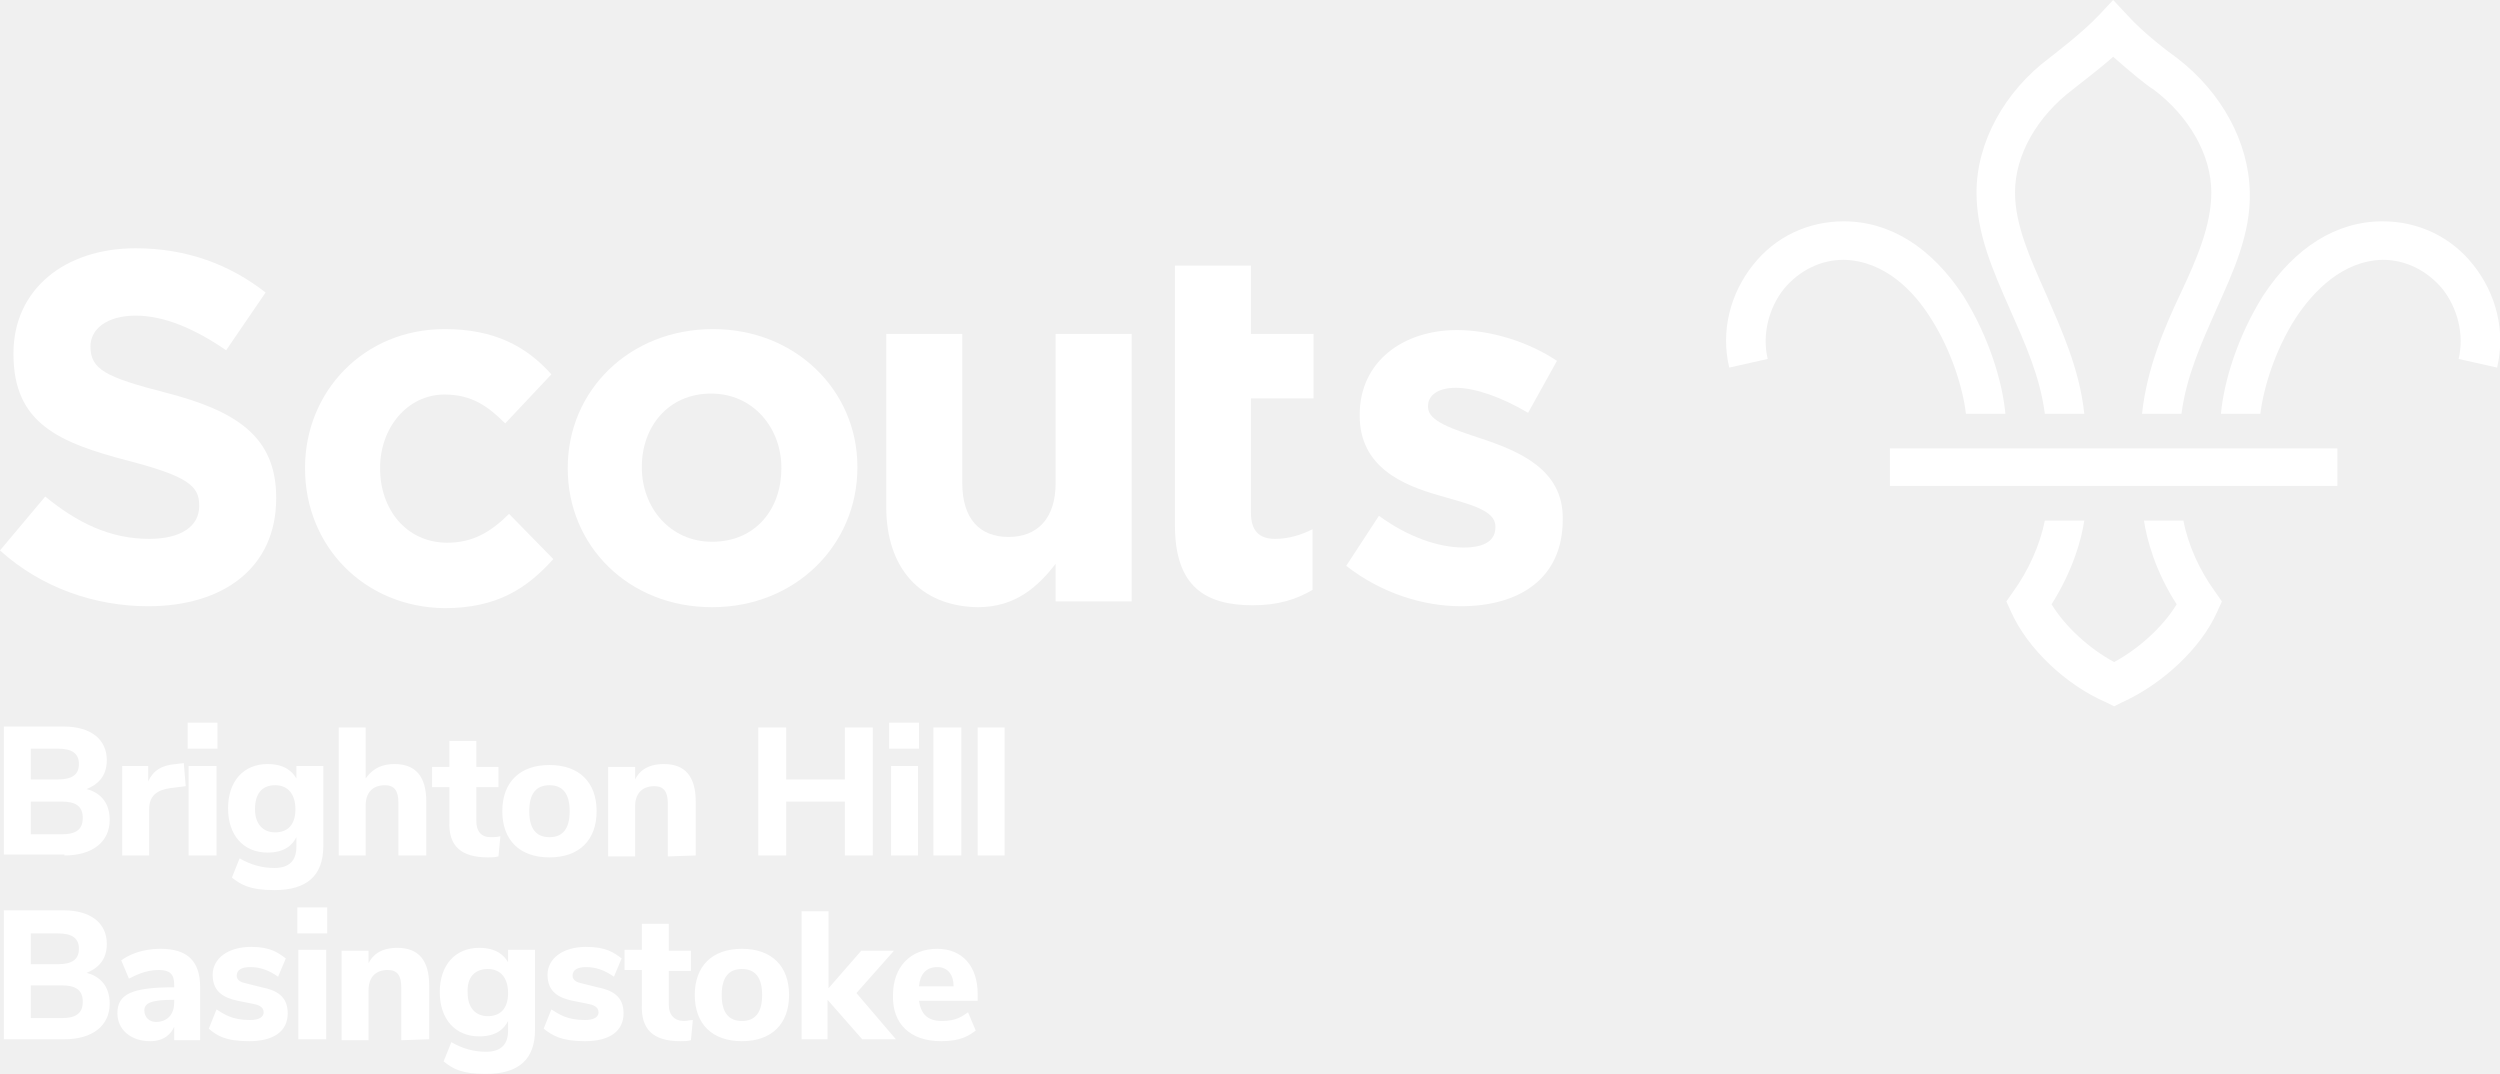
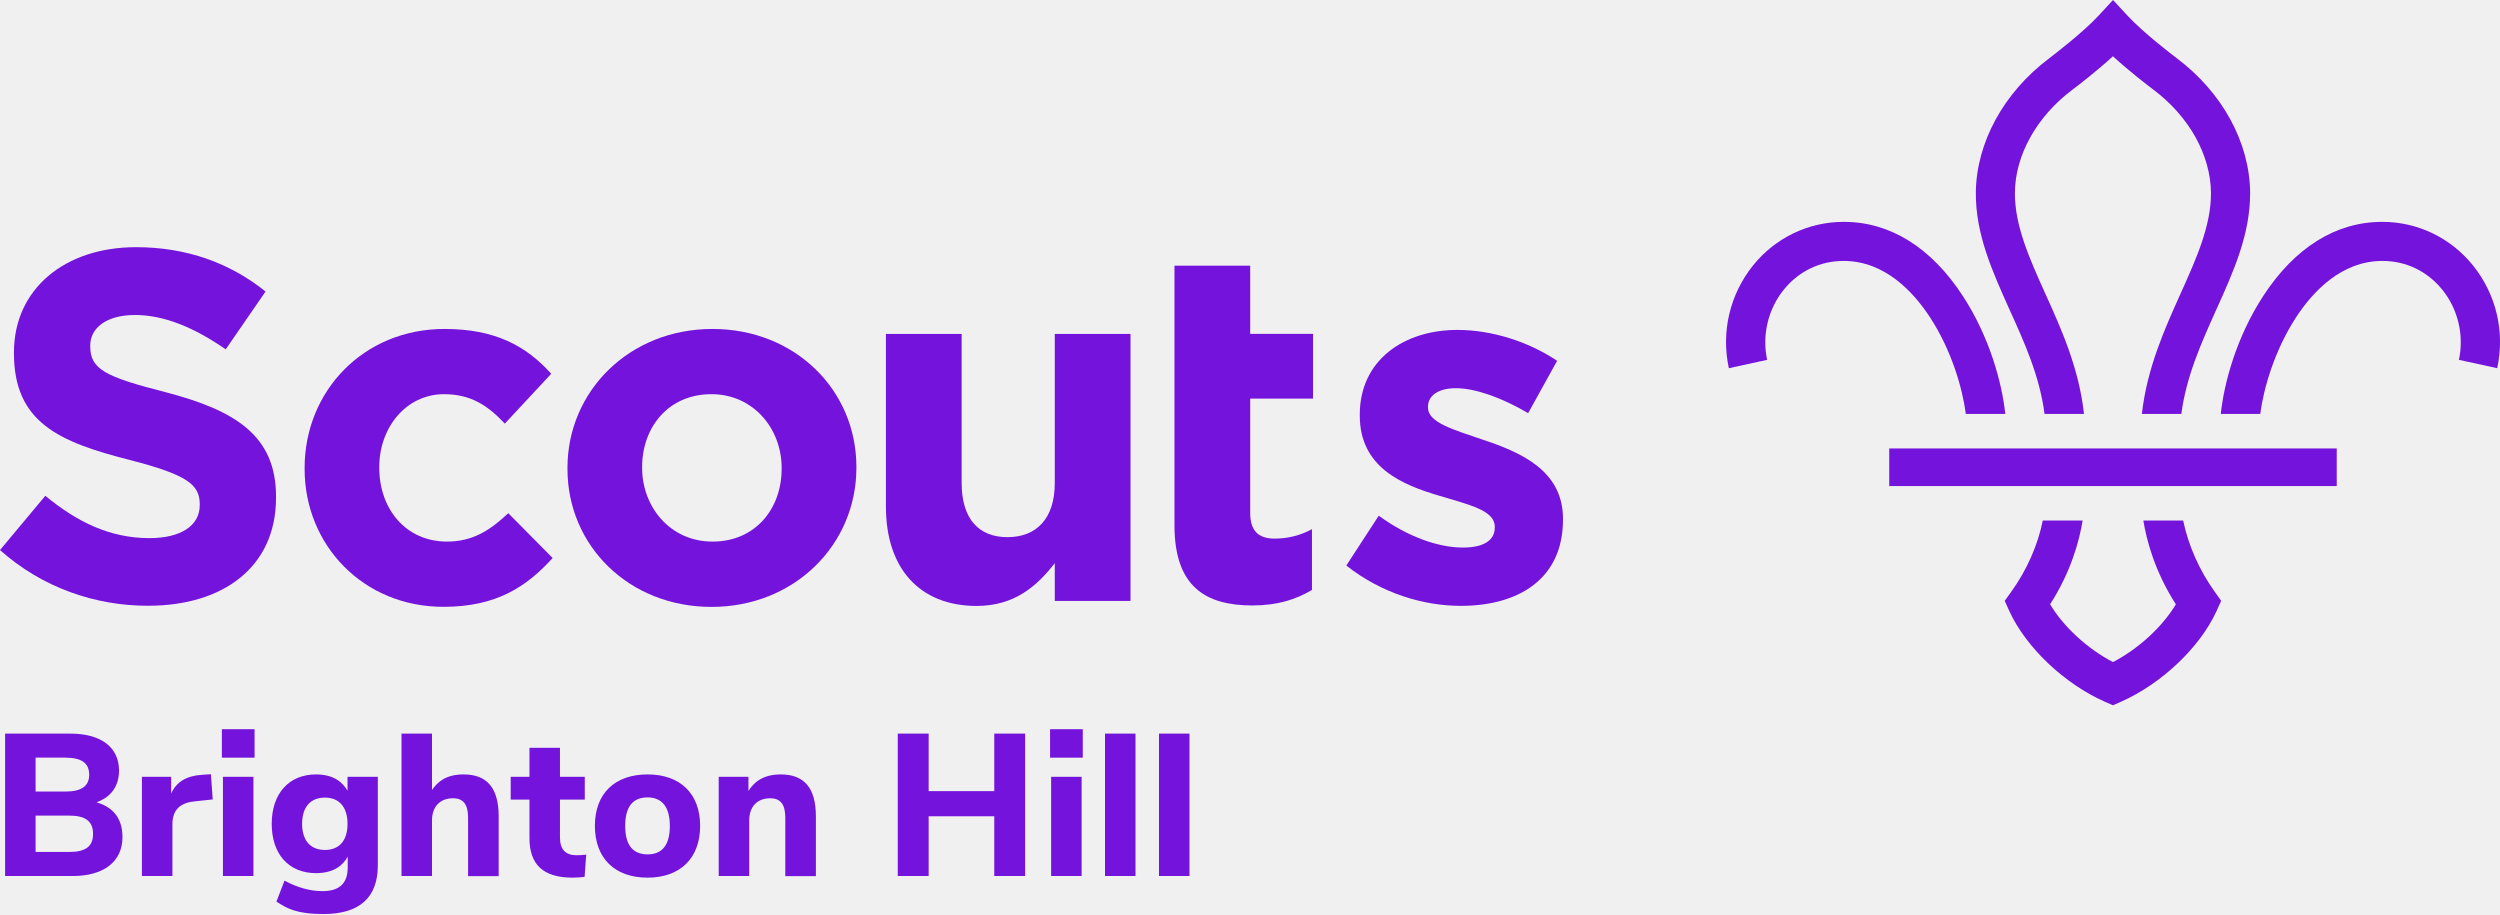
- <svg xmlns="http://www.w3.org/2000/svg" version="1.1" id="Layer_1" x="0px" y="0px" viewBox="0 0 259.8 111.6" style="enable-background:new 0 0 259.8 111.6;" xml:space="preserve">
+ <svg xmlns="http://www.w3.org/2000/svg" version="1.1" id="Layer_1" x="0px" y="0px" viewBox="0 0 259.84 95" style="enable-background:new 0 0 259.84 95;" xml:space="preserve">
  <style type="text/css">
- 	.st0{fill:white;}
+ 	.st0{fill:#7413DC;}
</style>
  <g>
-     <path class="st0" d="M0,57.2l4.7-5.6c3.3,2.7,6.7,4.4,10.8,4.4c3.3,0,5.2-1.3,5.2-3.4v-0.1c0-2-1.2-3-7.3-4.6   c-7.3-1.9-12-3.9-12-11.1v-0.1c0-6.6,5.3-10.9,12.7-10.9c5.3,0,9.8,1.7,13.5,4.6l-4.1,6c-3.2-2.2-6.4-3.6-9.4-3.6s-4.7,1.4-4.7,3.2   V36c0,2.4,1.6,3.2,7.8,4.8c7.4,1.9,11.5,4.6,11.5,10.9v0.1c0,7.2-5.5,11.2-13.3,11.2C9.9,63,4.3,61.1,0,57.2" />
-     <path class="st0" d="M31.7,48.7v-0.1c0-7.9,6.1-14.4,14.5-14.4c5.2,0,8.5,1.8,11.1,4.7L52.5,44C50.7,42.2,49,41,46.2,41   c-3.9,0-6.7,3.5-6.7,7.6v0.1c0,4.2,2.7,7.7,7,7.7c2.6,0,4.5-1.1,6.4-3l4.6,4.7c-2.7,3-5.8,5.1-11.3,5.1   C37.8,63.1,31.7,56.7,31.7,48.7" />
-     <path class="st0" d="M81.2,48.7v-0.1c0-4.1-2.9-7.7-7.3-7.7c-4.5,0-7.2,3.5-7.2,7.6v0.1c0,4.1,2.9,7.7,7.3,7.7   C78.6,56.3,81.2,52.8,81.2,48.7 M59,48.7v-0.1c0-8,6.4-14.4,15.1-14.4c8.6,0,15,6.4,15,14.3v0.1c0,8-6.4,14.5-15.1,14.5   C65.3,63.1,59,56.7,59,48.7" />
-     <path class="st0" d="M92.1,52.7v-18h7.9v15.5c0,3.7,1.8,5.6,4.8,5.6s4.9-1.9,4.9-5.6V34.7h7.9v27.8h-7.9v-3.9   c-1.8,2.3-4.1,4.5-8.1,4.5C95.6,63,92.1,59,92.1,52.7" />
-     <path class="st0" d="M122.1,54.6v-27h7.9v7.1h6.5v6.7h-6.5v11.9c0,1.8,0.8,2.7,2.5,2.7c1.4,0,2.7-0.4,3.9-1v6.3   c-1.7,1-3.6,1.6-6.2,1.6C125.3,62.9,122.1,61,122.1,54.6" />
-     <path class="st0" d="M139.9,58.8l3.4-5.2c3,2.2,6.2,3.3,8.8,3.3c2.3,0,3.3-0.8,3.3-2.1v-0.1c0-1.7-2.7-2.3-5.8-3.2   c-3.9-1.1-8.3-3-8.3-8.3v-0.1c0-5.6,4.6-8.8,10.1-8.8c3.5,0,7.4,1.2,10.4,3.2l-3,5.4c-2.7-1.6-5.5-2.6-7.5-2.6   c-1.9,0-2.9,0.8-2.9,1.9v0.1c0,1.5,2.6,2.3,5.6,3.3c3.9,1.3,8.4,3.2,8.4,8.2V54c0,6.2-4.6,9-10.6,9C148,63,143.6,61.7,139.9,58.8" />
-     <path class="st0" d="M200.6,33c2.2,3.4,3.4,7.4,3.7,10h4.1c-0.3-3.3-1.7-8-4.4-12.3c-3.3-5-7.6-7.7-12.4-7.7h0   c-3.7,0-7.1,1.6-9.4,4.5c-2.4,3-3.4,6.9-2.5,10.7l4-0.9c-0.6-2.5,0.1-5.3,1.7-7.3c1.6-1.9,3.8-3,6.2-3h0   C195.9,27.1,198.9,30.3,200.6,33" />
-     <path class="st0" d="M230.2,61.5c-1.6-2.2-2.8-4.8-3.3-7.4h-4.1c0.3,2,1.2,5.3,3.4,8.7c-1.4,2.3-3.9,4.6-6.5,6c0,0,0,0,0,0l0,0   c-2.6-1.4-5.1-3.7-6.5-6c2.2-3.5,3.1-6.7,3.4-8.7h-4.1c-0.5,2.5-1.7,5.2-3.3,7.4l-0.7,1l0.5,1.1c1.7,3.8,5.7,7.6,9.9,9.4l0.8,0.4h0   h0l0.8-0.4c4.2-1.9,8.2-5.6,9.9-9.4l0.5-1.1L230.2,61.5L230.2,61.5z" />
-     <path class="st0" d="M238.6,33c-2.2,3.4-3.4,7.4-3.7,10h-4.1c0.3-3.3,1.7-8,4.4-12.3c3.3-5,7.6-7.7,12.4-7.7h0   c3.7,0,7.1,1.6,9.4,4.5c2.4,3,3.4,6.9,2.5,10.7l-4-0.9c0.6-2.5-0.1-5.3-1.7-7.3c-1.6-1.9-3.8-3-6.2-3h0   C243.4,27.1,240.4,30.3,238.6,33" />
-     <path class="st0" d="M212.5,43h4.1c-0.5-4.7-2.4-8.8-4-12.5c-1.6-3.6-3.2-7.1-3.2-10.5c0-3.9,2.3-7.9,6-10.7   c0.6-0.5,2.5-1.9,4.2-3.4c1.7,1.5,3.5,3,4.2,3.4c3.7,2.8,6,6.8,6,10.7c0,3.4-1.5,6.9-3.2,10.5s-3.5,7.8-4,12.5h4.1   c0.5-3.9,2.1-7.4,3.6-10.8c1.8-4,3.6-7.9,3.5-12.2c-0.1-5.2-2.9-10.4-7.6-14c-0.6-0.4-3.5-2.6-5.1-4.4L219.6,0l-1.5,1.6   c-1.7,1.8-4.6,4-5.1,4.4c-4.7,3.5-7.6,8.8-7.6,14c0,4.3,1.7,8.1,3.5,12.2C210.4,35.6,212,39.1,212.5,43" />
-     <polygon class="st0" points="196.4,50.5 242.9,50.5 242.9,46.6 196.4,46.6  " />
-     <path class="st0" d="M6.7,88.9c2.9,0,4.7-1.4,4.7-3.7c0-2-1.2-2.9-2.4-3.2c1-0.4,2.1-1.2,2.1-3c0-2.2-1.7-3.5-4.5-3.5H0.4v13.3H6.7   L6.7,88.9z M6.4,83.3c1.5,0,2.2,0.5,2.2,1.7c0,1.2-0.7,1.7-2.2,1.7H3.2v-3.4H6.4L6.4,83.3z M6,77.8c1.5,0,2.2,0.5,2.2,1.6   C8.2,80.5,7.5,81,6,81H3.2v-3.2H6L6,77.8z M15.5,88.9v-4.8c0-1.4,0.8-2,2.2-2.2l1.6-0.2l-0.2-2.4l-0.8,0.1   c-1.5,0.1-2.4,0.7-2.9,1.8v-1.6h-2.7v9.3L15.5,88.9L15.5,88.9z M22.5,88.9v-9.3h-2.9v9.3H22.5L22.5,88.9z M22.6,77.8v-2.7h-3.1v2.7   H22.6L22.6,77.8z M28.5,92.5c3.4,0,5.1-1.5,5.1-4.6v-8.3h-2.8v1.3c-0.4-0.7-1.2-1.5-3-1.5c-2.5,0-4.1,1.8-4.1,4.6   c0,2.8,1.6,4.6,4.1,4.6c1.8,0,2.6-0.8,3-1.6v1c0,1.5-0.8,2.2-2.3,2.2c-1.2,0-2.4-0.3-3.6-1l-0.8,2C25,91.9,25.9,92.5,28.5,92.5   L28.5,92.5z M28.6,81.6c1.3,0,2.1,0.9,2.1,2.5c0,1.6-0.8,2.4-2.1,2.4s-2.1-0.9-2.1-2.4C26.5,82.5,27.2,81.6,28.6,81.6L28.6,81.6z    M44.3,88.9v-5.6c0-2.6-1.1-3.9-3.3-3.9c-1.7,0-2.5,0.8-3,1.5v-5.3h-2.8v13.3H38v-5.2c0-1.3,0.7-2.1,2-2.1c1,0,1.4,0.6,1.4,1.8v5.5   L44.3,88.9L44.3,88.9z M50.7,89.1c0.4,0,0.7,0,1.1-0.1l0.2-2.1C51.6,87,51.3,87,51,87c-1,0-1.5-0.6-1.5-1.7v-3.5h2.3v-2.1h-2.3   v-2.7h-2.8v2.7h-1.8v2.1h1.8v3.6C46.6,87.9,47.9,89.1,50.7,89.1L50.7,89.1z M57.1,89.1c3.1,0,4.9-1.8,4.9-4.8s-1.8-4.8-4.9-4.8   c-3.1,0-4.9,1.8-4.9,4.8S54,89.1,57.1,89.1L57.1,89.1z M57.1,81.6c1.4,0,2.1,0.9,2.1,2.7c0,1.8-0.7,2.7-2.1,2.7   c-1.4,0-2.1-0.9-2.1-2.7S55.7,81.6,57.1,81.6L57.1,81.6z M72.3,88.9v-5.6c0-2.6-1.1-3.9-3.3-3.9c-1.8,0-2.6,0.8-3,1.6v-1.3h-2.8   v9.3H66v-5.2c0-1.3,0.7-2.1,2-2.1c1,0,1.4,0.6,1.4,1.8v5.5L72.3,88.9L72.3,88.9z M90.7,88.9V75.6h-2.9V81h-6.1v-5.4h-2.9v13.3h2.9   v-5.6h6.1v5.6H90.7L90.7,88.9z M95.4,88.9v-9.3h-2.8v9.3H95.4L95.4,88.9z M95.5,77.8v-2.7h-3.1v2.7H95.5L95.5,77.8z M99.9,88.9   V75.6H97v13.3H99.9L99.9,88.9z M104.4,88.9V75.6h-2.8v13.3H104.4L104.4,88.9z" />
-     <path class="st0" d="M6.7,108c2.9,0,4.7-1.4,4.7-3.7c0-2-1.2-2.9-2.4-3.2c1-0.4,2.1-1.2,2.1-3c0-2.2-1.7-3.5-4.5-3.5H0.4V108H6.7   L6.7,108z M6.4,102.4c1.5,0,2.2,0.5,2.2,1.7c0,1.2-0.7,1.7-2.2,1.7H3.2v-3.4H6.4L6.4,102.4z M6,97c1.5,0,2.2,0.5,2.2,1.6   c0,1.1-0.7,1.6-2.2,1.6H3.2V97H6L6,97z M15.6,108.2c1.5,0,2.2-0.8,2.5-1.5v1.4h2.7v-5.5c0-2.7-1.3-4-4.1-4c-2.1,0-3.4,0.7-4.1,1.2   l0.8,1.9c0.6-0.3,1.7-0.9,3.1-0.9c1.1,0,1.6,0.4,1.6,1.5v0.3c-4.4,0-5.9,0.7-5.9,2.7C12.2,107,13.6,108.2,15.6,108.2L15.6,108.2z    M18.1,103.9v0.3c0,1.2-0.7,2-1.9,2c-0.7,0-1.2-0.5-1.2-1.2C15,104.2,15.8,103.9,18.1,103.9L18.1,103.9z M25.9,108.2   c2.5,0,4-1,4-2.9c0-1.8-1.2-2.4-2.7-2.7l-1.6-0.4c-0.5-0.1-1-0.3-1-0.8c0-0.6,0.5-0.9,1.4-0.9c1,0,1.9,0.3,2.9,1l0.8-1.9   c-0.8-0.6-1.6-1.2-3.6-1.2c-2.4,0-4,1.2-4,2.9c0,1.8,1.2,2.4,2.6,2.7l1.5,0.3c0.6,0.1,1.2,0.3,1.2,0.9c0,0.5-0.5,0.8-1.4,0.8   c-1.9,0-2.7-0.6-3.5-1.1l-0.8,2C22.5,107.6,23.4,108.2,25.9,108.2L25.9,108.2z M33.9,108v-9.3H31v9.3H33.9L33.9,108z M34,97v-2.7   h-3.1V97L34,97L34,97z M44.6,108v-5.6c0-2.6-1.1-3.9-3.3-3.9c-1.8,0-2.6,0.8-3,1.6v-1.3h-2.8v9.3h2.8v-5.2c0-1.3,0.7-2.1,2-2.1   c1,0,1.4,0.6,1.4,1.8v5.5L44.6,108L44.6,108z M50.5,111.6c3.4,0,5.1-1.5,5.1-4.6v-8.3h-2.8v1.3c-0.4-0.7-1.2-1.5-3-1.5   c-2.5,0-4.1,1.8-4.1,4.6c0,2.8,1.6,4.6,4.1,4.6c1.8,0,2.6-0.8,3-1.6v1c0,1.5-0.8,2.2-2.3,2.2c-1.2,0-2.4-0.3-3.6-1l-0.8,2   C47.1,111.1,48,111.6,50.5,111.6L50.5,111.6z M50.7,100.7c1.3,0,2.1,0.9,2.1,2.5c0,1.6-0.8,2.4-2.1,2.4s-2.1-0.9-2.1-2.4   C48.5,101.6,49.3,100.7,50.7,100.7L50.7,100.7z M60.8,108.2c2.5,0,4-1,4-2.9c0-1.8-1.2-2.4-2.7-2.7l-1.6-0.4c-0.5-0.1-1-0.3-1-0.8   c0-0.6,0.5-0.9,1.4-0.9c1,0,1.9,0.3,2.9,1l0.8-1.9c-0.8-0.6-1.6-1.2-3.7-1.2c-2.4,0-4,1.2-4,2.9c0,1.8,1.2,2.4,2.6,2.7l1.5,0.3   c0.6,0.1,1.2,0.3,1.2,0.9c0,0.5-0.5,0.8-1.4,0.8c-1.9,0-2.7-0.6-3.5-1.1l-0.8,2C57.4,107.6,58.3,108.2,60.8,108.2L60.8,108.2z    M70.7,108.2c0.4,0,0.7,0,1.1-0.1l0.2-2.1c-0.3,0-0.6,0.1-0.9,0.1c-1,0-1.6-0.6-1.6-1.7v-3.5h2.3v-2.1h-2.3V96h-2.8v2.7h-1.8v2.1   h1.8v3.6C66.6,107,67.9,108.2,70.7,108.2L70.7,108.2z M77.1,108.2c3.1,0,4.9-1.8,4.9-4.8s-1.8-4.8-4.9-4.8c-3.1,0-4.9,1.8-4.9,4.8   S74,108.2,77.1,108.2L77.1,108.2z M77.1,100.7c1.4,0,2.1,0.9,2.1,2.7c0,1.8-0.7,2.7-2.1,2.7c-1.4,0-2.1-0.9-2.1-2.7   S75.7,100.7,77.1,100.7L77.1,100.7z M93.1,108l-4.1-4.8l3.9-4.4h-3.4l-3.4,3.9v-8h-2.8V108H86v-4.1l3.6,4.1L93.1,108L93.1,108z    M97.8,108.2c2.1,0,2.9-0.6,3.6-1.1l-0.8-1.9c-0.6,0.4-1.2,0.9-2.7,0.9c-1.6,0-2.2-0.8-2.4-2.1h6.1v-0.7c0-2.9-1.6-4.7-4.2-4.7   c-2.8,0-4.6,1.9-4.6,4.8C92.7,106.4,94.6,108.2,97.8,108.2L97.8,108.2z M97.4,100.5c1.1,0,1.7,0.8,1.7,2h-3.6   C95.6,101.3,96.2,100.5,97.4,100.5L97.4,100.5z" />
+     <path class="st0" d="M0,57.17l4.71-5.64c3.26,2.69,6.68,4.4,10.82,4.4c3.26,0,5.23-1.29,5.23-3.42v-0.1c0-2.02-1.24-3.05-7.3-4.61   c-7.3-1.86-12.01-3.88-12.01-11.08v-0.1c0-6.58,5.28-10.93,12.69-10.93c5.28,0,9.79,1.66,13.46,4.61l-4.14,6.01   c-3.21-2.23-6.37-3.57-9.42-3.57c-3.05,0-4.66,1.4-4.66,3.16V36c0,2.38,1.55,3.16,7.82,4.76c7.35,1.92,11.49,4.56,11.49,10.87v0.1   c0,7.2-5.49,11.23-13.3,11.23C9.89,62.97,4.35,61.06,0,57.17" />
+     <path class="st0" d="M31.66,48.74v-0.11c0-7.92,6.06-14.44,14.55-14.44c5.23,0,8.49,1.76,11.08,4.66l-4.82,5.18c-1.76-1.87-3.52-3.06-6.32-3.06   c-3.94,0-6.73,3.47-6.73,7.56v0.1c0,4.25,2.74,7.66,7.04,7.66c2.64,0,4.45-1.14,6.37-2.95L57.44,58c-2.69,2.95-5.8,5.07-11.34,5.07   C37.76,63.08,31.66,56.66,31.66,48.74" />
+     <path class="st0" d="M81.24,48.74v-0.11c0-4.09-2.95-7.66-7.3-7.66c-4.5,0-7.2,3.47-7.2,7.56v0.1c0,4.09,2.95,7.66,7.3,7.66   C78.55,56.3,81.24,52.83,81.24,48.74 M58.98,48.74v-0.11c0-7.97,6.42-14.44,15.07-14.44c8.6,0,14.96,6.37,14.96,14.34v0.1   c0,7.97-6.42,14.45-15.06,14.45C65.35,63.08,58.98,56.71,58.98,48.74" />
+     <path class="st0" d="M92.08,52.67V34.71h7.87v15.48c0,3.73,1.76,5.64,4.76,5.64c3,0,4.92-1.91,4.92-5.64V34.71h7.87v27.75h-7.87v-3.93   c-1.81,2.33-4.14,4.45-8.13,4.45C95.55,62.97,92.08,59.04,92.08,52.67" />
+     <path class="st0" d="M122.07,54.59V27.61h7.87v7.09h6.53v6.73h-6.53v11.86c0,1.81,0.78,2.69,2.54,2.69c1.45,0,2.74-0.36,3.88-0.98v6.32   c-1.66,0.98-3.57,1.61-6.21,1.61C125.33,62.92,122.07,61.01,122.07,54.59" />
+     <path class="st0" d="M139.93,58.78l3.37-5.18c3,2.18,6.16,3.31,8.75,3.31c2.28,0,3.31-0.83,3.31-2.07v-0.1c0-1.71-2.69-2.28-5.75-3.21   c-3.88-1.14-8.28-2.95-8.28-8.34v-0.1c0-5.64,4.56-8.8,10.15-8.8c3.52,0,7.35,1.19,10.36,3.21l-3.01,5.44   c-2.74-1.61-5.49-2.59-7.51-2.59c-1.92,0-2.9,0.83-2.9,1.92v0.1c0,1.55,2.64,2.28,5.64,3.31c3.88,1.29,8.39,3.16,8.39,8.23v0.1   c0,6.16-4.61,8.96-10.61,8.96C147.96,62.97,143.61,61.68,139.93,58.78" />
+     <path class="st0" d="M200.59,32.97c2.25,3.44,3.38,7.38,3.73,10.05h4.1c-0.34-3.26-1.66-8.05-4.42-12.27c-3.28-5.03-7.55-7.69-12.35-7.69h-0.03   c-3.66,0-7.09,1.65-9.4,4.51c-2.43,3.02-3.35,6.92-2.53,10.7l3.98-0.87c-0.55-2.54,0.09-5.26,1.72-7.28c1.56-1.93,3.77-3,6.23-3   h0.02C195.89,27.13,198.85,30.31,200.59,32.97" />
+     <path class="st0" d="M230.18,61.49c-1.59-2.21-2.75-4.85-3.27-7.39h-4.14c0.32,1.98,1.16,5.26,3.38,8.71c-1.39,2.33-3.89,4.63-6.53,6   c0,0,0,0-0.01,0c0,0,0,0,0,0c-2.64-1.37-5.14-3.67-6.53-6c2.22-3.46,3.06-6.73,3.38-8.71h-4.14c-0.51,2.54-1.67,5.18-3.27,7.39   l-0.69,0.96l0.49,1.08c1.73,3.77,5.72,7.55,9.93,9.41l0.82,0.36h0.01h0.01l0.82-0.36c4.21-1.86,8.2-5.64,9.93-9.41l0.49-1.08   L230.18,61.49L230.18,61.49z" />
+     <path class="st0" d="M238.65,32.97c-2.24,3.44-3.38,7.38-3.73,10.05h-4.1c0.34-3.26,1.66-8.05,4.42-12.27c3.28-5.03,7.55-7.69,12.35-7.69h0.03   c3.66,0,7.08,1.65,9.4,4.51c2.43,3.02,3.35,6.92,2.53,10.7l-3.98-0.87c0.55-2.54-0.09-5.26-1.72-7.28c-1.56-1.93-3.77-3-6.23-3   h-0.02C243.35,27.13,240.39,30.31,238.65,32.97" />
+     <path class="st0" d="M212.5,43.02h4.1c-0.51-4.72-2.36-8.84-4.01-12.48c-1.64-3.64-3.19-7.07-3.17-10.5c0.03-3.94,2.28-7.95,6.01-10.74   c0.65-0.49,2.51-1.92,4.18-3.45c1.67,1.53,3.53,2.96,4.18,3.45c3.73,2.79,5.97,6.8,6.01,10.74c0.02,3.42-1.53,6.86-3.17,10.5   c-1.64,3.64-3.49,7.76-4.01,12.48h4.1c0.51-3.9,2.09-7.41,3.62-10.81c1.83-4.05,3.55-7.88,3.53-12.2   c-0.05-5.21-2.9-10.42-7.64-13.97c-0.56-0.42-3.46-2.64-5.13-4.44L219.62,0l-1.49,1.61c-1.67,1.8-4.58,4.01-5.13,4.44   c-4.73,3.54-7.59,8.76-7.64,13.97c-0.03,4.32,1.7,8.15,3.52,12.2C210.42,35.61,212,39.12,212.5,43.02" />
+     <polygon class="st0" points="196.36,50.52 242.87,50.52 242.87,46.61 196.36,46.61 196.36,50.52  " />
+     <path class="st0" d="M7.56,91.05c3.25,0,5.17-1.51,5.17-4.05c0-2.25-1.32-3.21-2.69-3.61c1.11-0.4,2.33-1.32,2.33-3.3   c0-2.41-1.85-3.84-5.04-3.84h-6.8v14.8H7.56L7.56,91.05z M7.19,84.77c1.7,0,2.48,0.59,2.48,1.91c0,1.3-0.78,1.87-2.48,1.87H3.7   v-3.78H7.19L7.19,84.77z M6.81,78.75c1.68,0,2.46,0.57,2.46,1.78c0,1.18-0.82,1.74-2.46,1.74H3.7v-3.53H6.81L6.81,78.75z    M17.92,91.05v-5.38c0-1.6,0.92-2.27,2.41-2.39l1.78-0.19l-0.19-2.62L21,80.53c-1.64,0.1-2.69,0.76-3.21,1.95v-1.74h-3.04v10.31   H17.92L17.92,91.05z M26.34,91.05V80.74h-3.17v10.31H26.34L26.34,91.05z M26.46,78.75v-2.96h-3.4v2.96H26.46L26.46,78.75z    M33.62,95c3.74,0,5.65-1.7,5.65-5.06v-9.2h-3.15v1.45c-0.46-0.8-1.34-1.7-3.28-1.7c-2.79,0-4.6,1.97-4.6,5.14   c0,3.15,1.78,5.12,4.6,5.12c1.95,0,2.86-0.9,3.3-1.72v1.13c0,1.64-0.86,2.46-2.6,2.46c-1.3,0-2.62-0.36-3.97-1.09l-0.84,2.18   C29.78,94.39,30.77,95,33.62,95L33.62,95z M33.77,82.9c1.49,0,2.35,0.99,2.35,2.73c0,1.72-0.84,2.71-2.35,2.71   s-2.37-0.99-2.37-2.71C31.4,83.89,32.26,82.9,33.77,82.9L33.77,82.9z M51.83,91.05v-6.21c0-2.92-1.2-4.35-3.65-4.35   c-1.93,0-2.77,0.88-3.28,1.62v-5.86h-3.17v14.8h3.17v-5.77c0-1.43,0.82-2.31,2.18-2.31c1.07,0,1.57,0.63,1.57,2.02v6.07H51.83   L51.83,91.05z M59.54,91.22c0.42,0,0.82-0.04,1.22-0.08l0.17-2.31c-0.36,0.04-0.69,0.06-1.01,0.06c-1.15,0-1.72-0.61-1.72-1.85   v-3.93h2.58v-2.37h-2.58v-3.02h-3.17v3.02h-1.95v2.37h1.95v3.95C55.02,89.89,56.47,91.22,59.54,91.22L59.54,91.22z M67.31,91.22   c3.4,0,5.46-2.04,5.46-5.38s-2.06-5.35-5.46-5.35c-3.42,0-5.48,1.99-5.48,5.35S63.89,91.22,67.31,91.22L67.31,91.22z M67.31,82.88   c1.51,0,2.31,1.01,2.31,2.96c0,1.97-0.78,2.96-2.31,2.96c-1.55,0-2.33-0.99-2.33-2.96S65.75,82.88,67.31,82.88L67.31,82.88z    M84.8,91.05v-6.21c0-2.92-1.2-4.35-3.65-4.35c-1.99,0-2.86,0.94-3.36,1.72v-1.47H74.7v10.31h3.17v-5.77   c0-1.43,0.82-2.31,2.18-2.31c1.07,0,1.57,0.63,1.57,2.02v6.07H84.8L84.8,91.05z M106.55,91.05v-14.8h-3.21v5.98h-6.82v-5.98h-3.21   v14.8h3.21v-6.21h6.82v6.21H106.55L106.55,91.05z M112.42,91.05V80.74h-3.17v10.31H112.42L112.42,91.05z M112.54,78.75v-2.96h-3.4   v2.96H112.54L112.54,78.75z M118.02,91.05v-14.8h-3.17v14.8H118.02L118.02,91.05z M123.63,91.05v-14.8h-3.17v14.8H123.63   L123.63,91.05z" />
  </g>
</svg>
